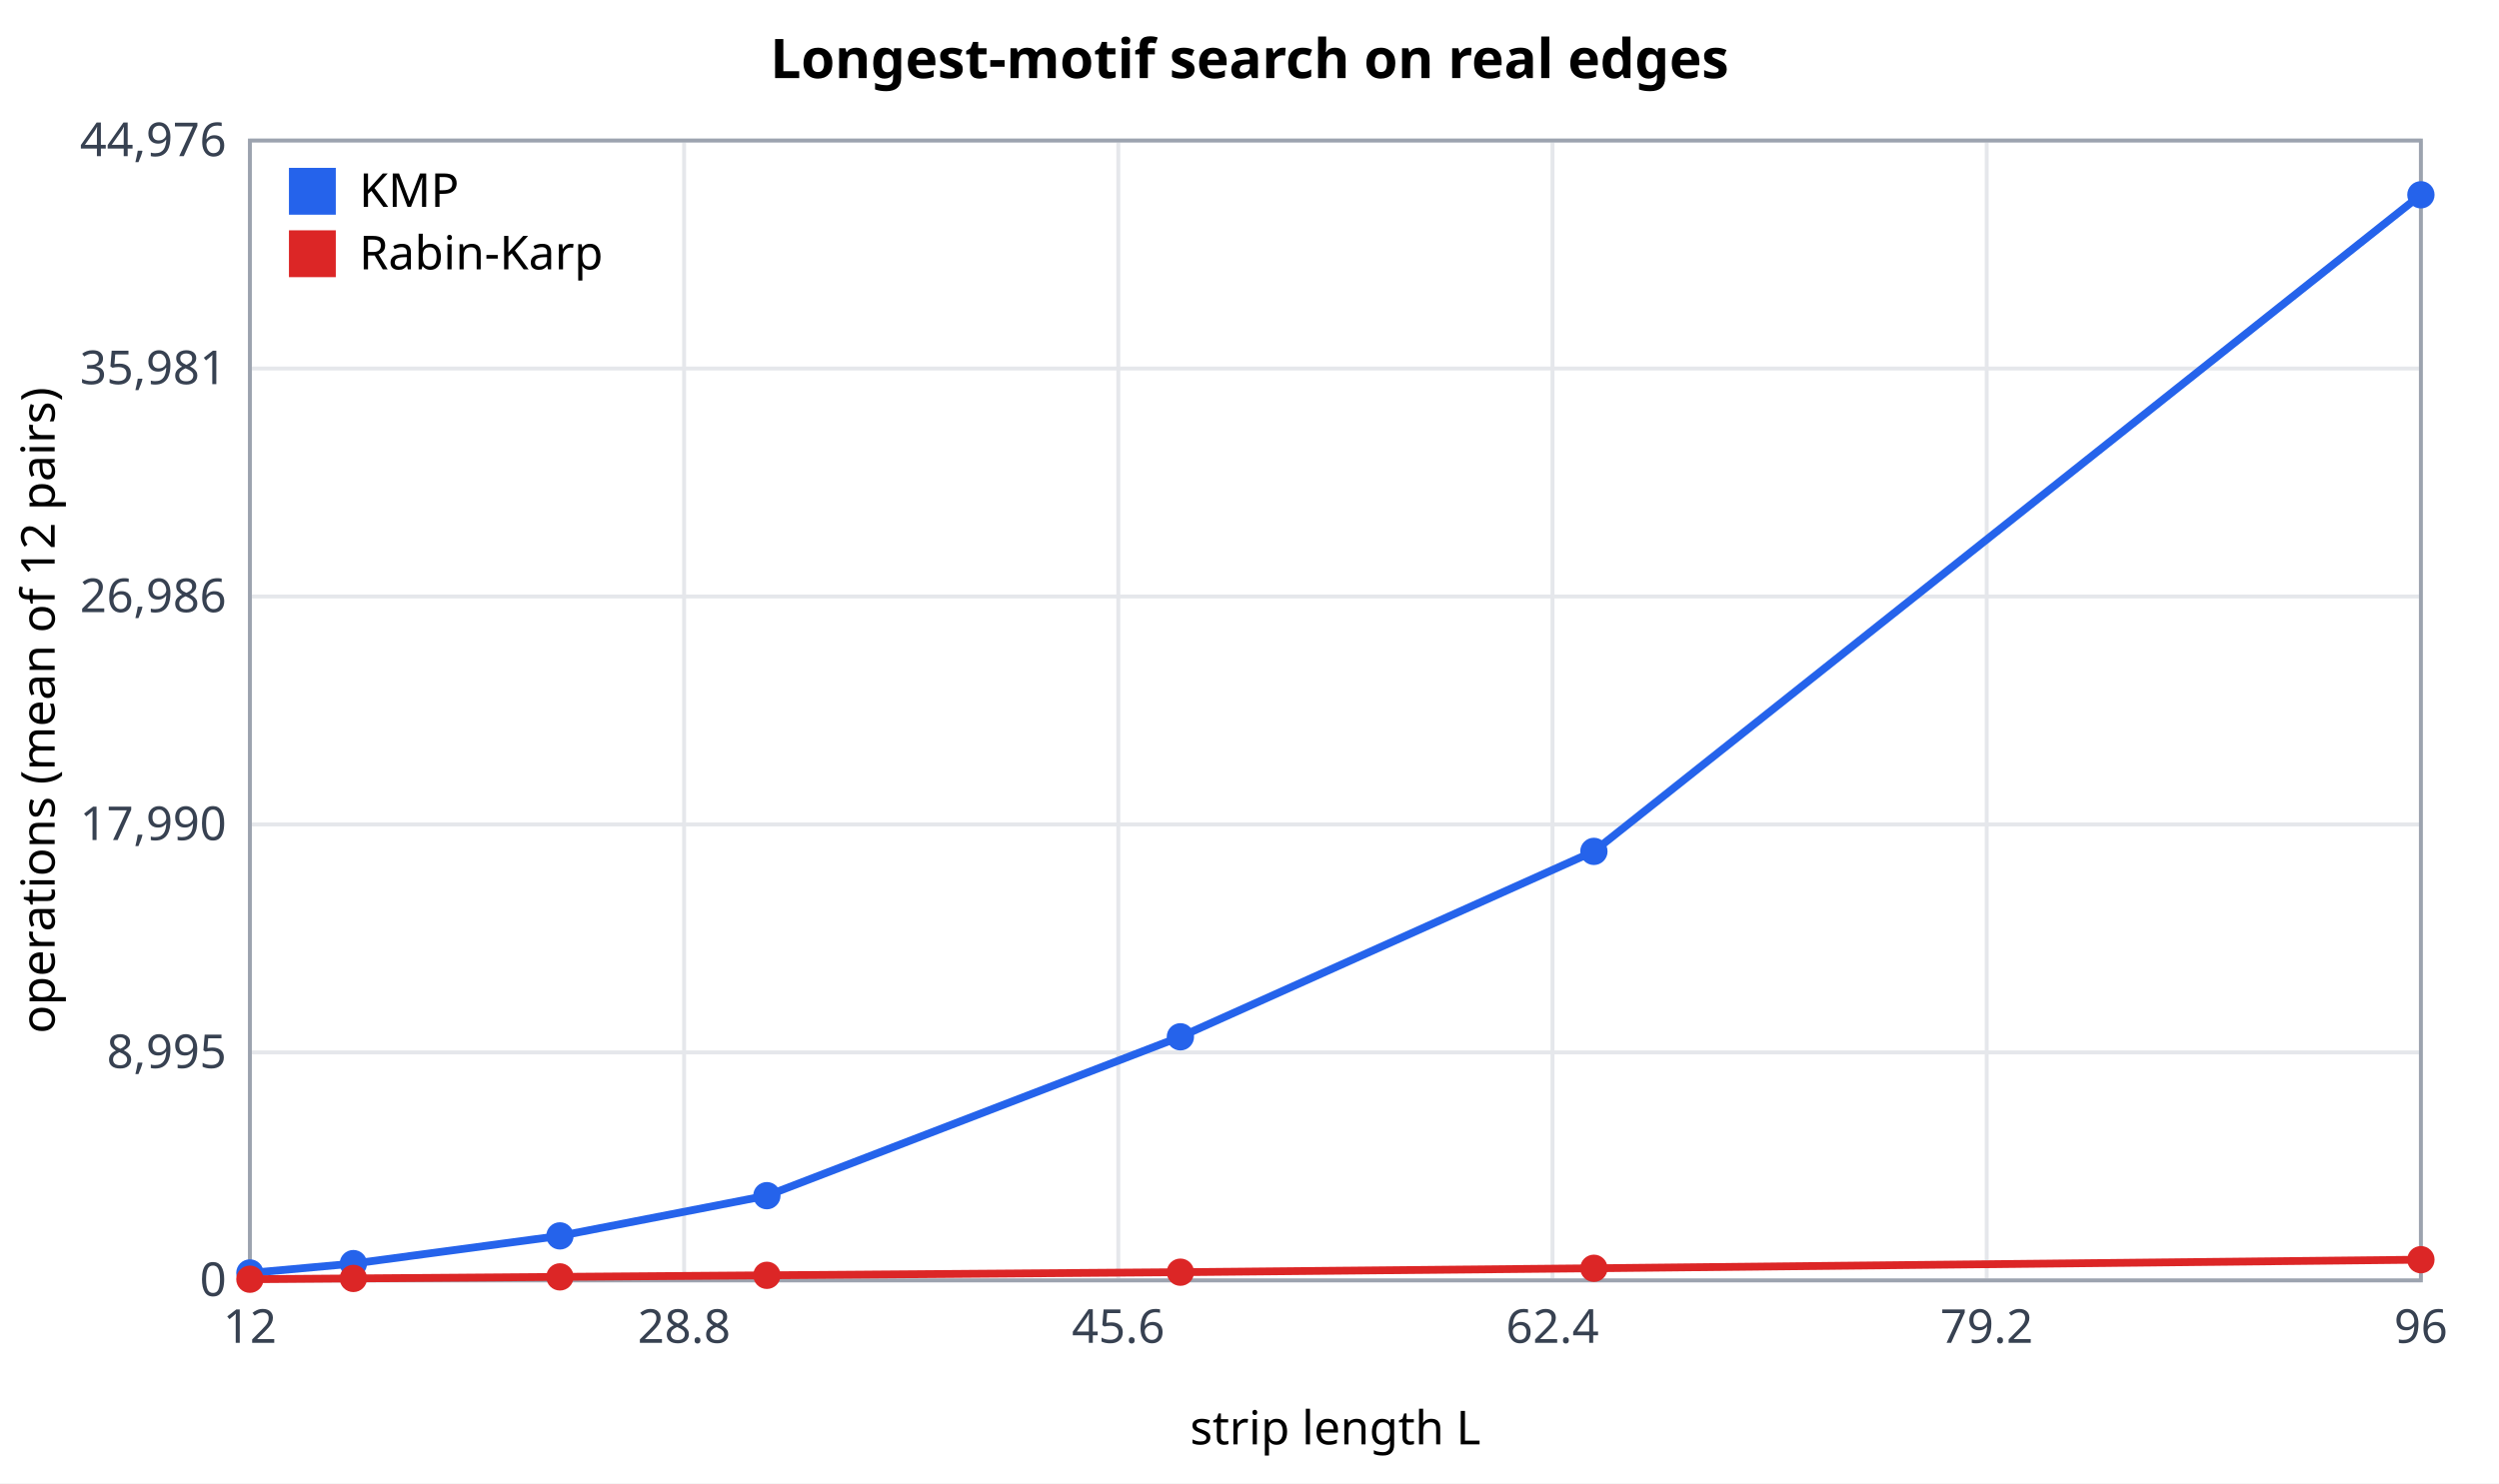
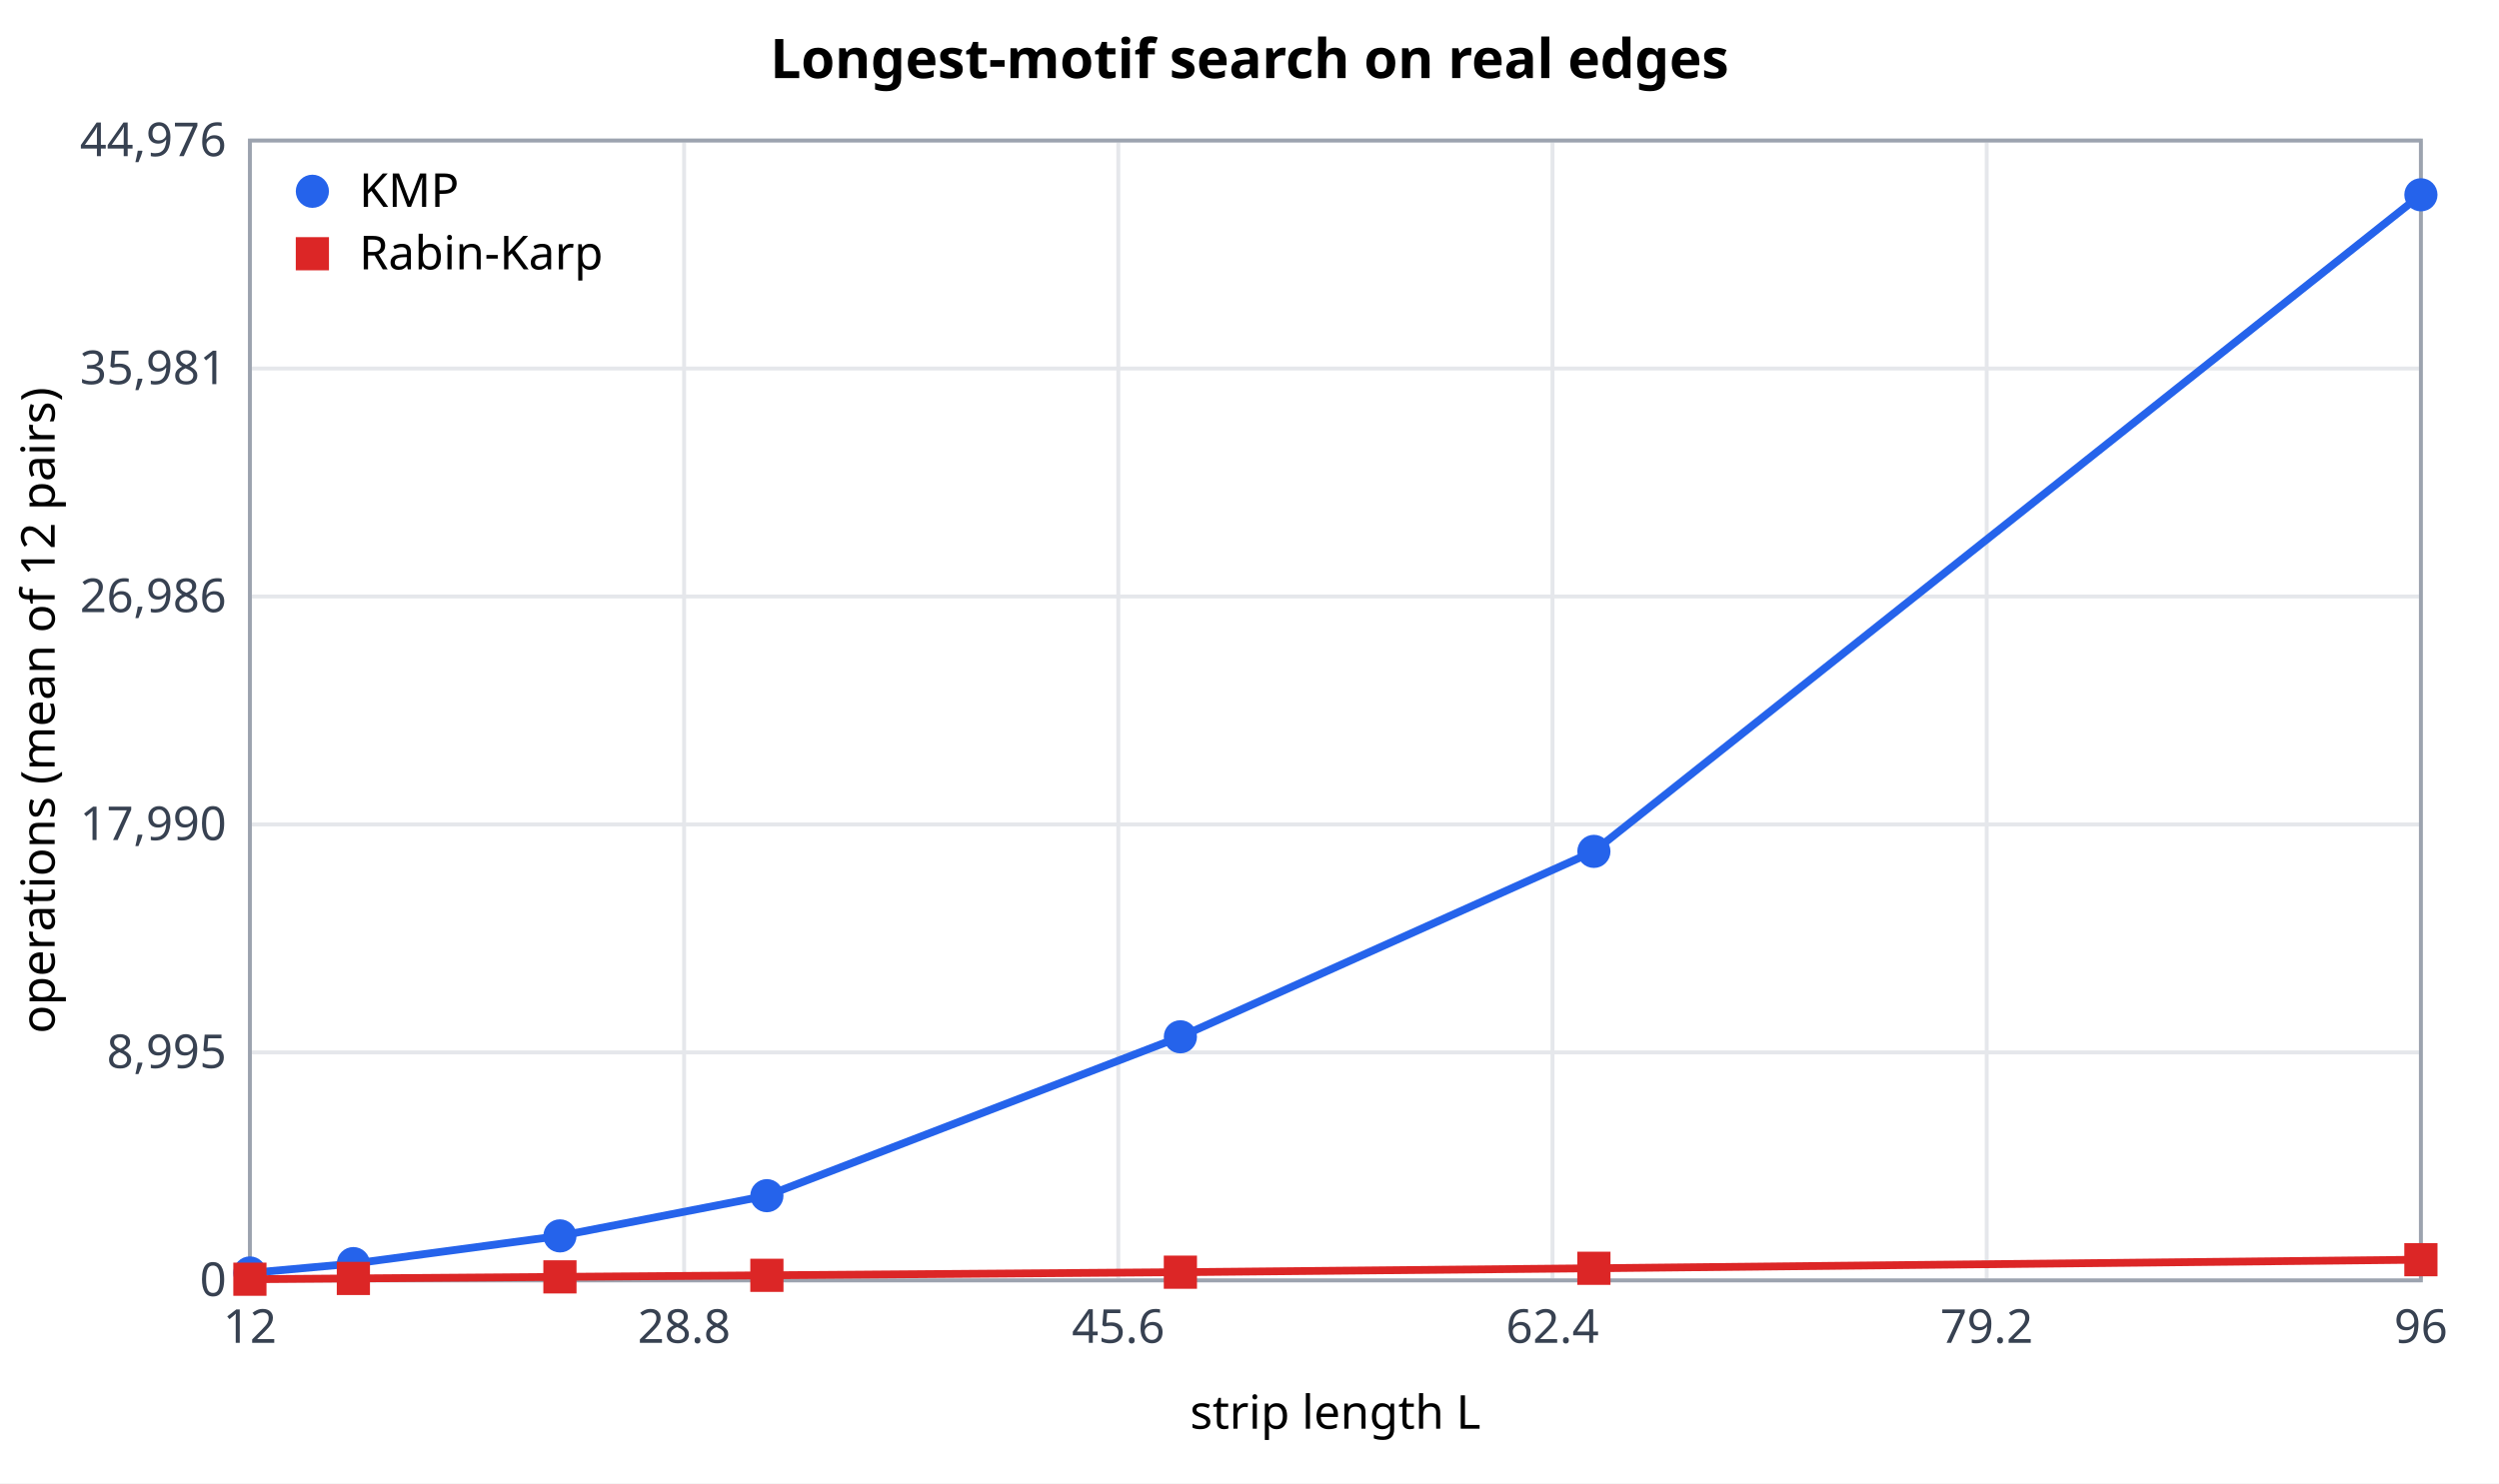
<svg xmlns="http://www.w3.org/2000/svg" width="640" height="380" viewBox="0 0 640 380" font-family="sans-serif" font-size="12">
  <rect width="640" height="380" fill="#ffffff" />
  <text x="320.0" y="20" text-anchor="middle" font-size="14" font-weight="bold">Longest-motif search on real edges</text>
  <line x1="64.0" y1="36" x2="64.0" y2="328" stroke="#e5e7eb" />
+   <text x="64.0" y="344" text-anchor="middle" fill="#374151">12</text>
+   <line x1="175.2" y1="36" x2="175.2" y2="328" stroke="#e5e7eb" />
+   <text x="175.2" y="344" text-anchor="middle" fill="#374151">28.8</text>
+   <line x1="286.4" y1="36" x2="286.4" y2="328" stroke="#e5e7eb" />
+   <text x="286.4" y="344" text-anchor="middle" fill="#374151">45.6</text>
+   <line x1="397.6" y1="36" x2="397.6" y2="328" stroke="#e5e7eb" />
+   <text x="397.6" y="344" text-anchor="middle" fill="#374151">62.4</text>
+   <line x1="508.8" y1="36" x2="508.8" y2="328" stroke="#e5e7eb" />
+   <text x="508.8" y="344" text-anchor="middle" fill="#374151">79.2</text>
+   <line x1="620.0" y1="36" x2="620.0" y2="328" stroke="#e5e7eb" />
+   <text x="620.0" y="344" text-anchor="middle" fill="#374151">96</text>
  <line x1="64" y1="328.0" x2="620" y2="328.0" stroke="#e5e7eb" />
-   <text x="64.0" y="344" text-anchor="middle" fill="#374151">12</text>
  <text x="58" y="332.0" text-anchor="end" fill="#374151">0</text>
-   <line x1="175.2" y1="36" x2="175.2" y2="328" stroke="#e5e7eb" />
  <line x1="64" y1="269.6" x2="620" y2="269.6" stroke="#e5e7eb" />
-   <text x="175.2" y="344" text-anchor="middle" fill="#374151">28.8</text>
  <text x="58" y="273.6" text-anchor="end" fill="#374151">8,995</text>
-   <line x1="286.4" y1="36" x2="286.4" y2="328" stroke="#e5e7eb" />
  <line x1="64" y1="211.2" x2="620" y2="211.2" stroke="#e5e7eb" />
-   <text x="286.4" y="344" text-anchor="middle" fill="#374151">45.6</text>
  <text x="58" y="215.2" text-anchor="end" fill="#374151">17,990</text>
-   <line x1="397.6" y1="36" x2="397.6" y2="328" stroke="#e5e7eb" />
  <line x1="64" y1="152.8" x2="620" y2="152.8" stroke="#e5e7eb" />
-   <text x="397.6" y="344" text-anchor="middle" fill="#374151">62.4</text>
  <text x="58" y="156.8" text-anchor="end" fill="#374151">26,986</text>
-   <line x1="508.8" y1="36" x2="508.8" y2="328" stroke="#e5e7eb" />
  <line x1="64" y1="94.4" x2="620" y2="94.4" stroke="#e5e7eb" />
-   <text x="508.8" y="344" text-anchor="middle" fill="#374151">79.2</text>
  <text x="58" y="98.4" text-anchor="end" fill="#374151">35,981</text>
-   <line x1="620.0" y1="36" x2="620.0" y2="328" stroke="#e5e7eb" />
  <line x1="64" y1="36.0" x2="620" y2="36.0" stroke="#e5e7eb" />
-   <text x="620.0" y="344" text-anchor="middle" fill="#374151">96</text>
  <text x="58" y="40.0" text-anchor="end" fill="#374151">44,976</text>
  <rect x="64" y="36" width="556" height="292" fill="none" stroke="#9ca3af" />
-   <text x="342.0" y="370" text-anchor="middle">strip length L</text>
+   <text x="342.0" y="366" text-anchor="middle">strip length L</text>
  <text x="14" y="182.0" text-anchor="middle" transform="rotate(-90 14 182.0)">operations (mean of 12 pairs)</text>
  <polyline points="64.0,326.1 90.5,323.7 143.4,316.6 196.4,306.3 302.3,265.6 408.2,218.1 620.0,49.9" fill="none" stroke="#2563eb" stroke-width="2" />
-   <circle cx="64.0" cy="326.1" r="3.5" fill="#2563eb" />
-   <circle cx="90.5" cy="323.7" r="3.5" fill="#2563eb" />
-   <circle cx="143.4" cy="316.6" r="3.5" fill="#2563eb" />
-   <circle cx="196.4" cy="306.3" r="3.5" fill="#2563eb" />
-   <circle cx="302.3" cy="265.6" r="3.5" fill="#2563eb" />
-   <circle cx="408.2" cy="218.1" r="3.5" fill="#2563eb" />
-   <circle cx="620.0" cy="49.9" r="3.5" fill="#2563eb" />
-   <rect x="74" y="43" width="12" height="12" fill="#2563eb" />
+   <circle cx="64.0" cy="326.1" r="3.5" fill="#2563eb" stroke="#2563eb" stroke-width="1.5" />
+   <circle cx="90.5" cy="323.7" r="3.5" fill="#2563eb" stroke="#2563eb" stroke-width="1.5" />
+   <circle cx="143.4" cy="316.6" r="3.5" fill="#2563eb" stroke="#2563eb" stroke-width="1.5" />
+   <circle cx="196.4" cy="306.3" r="3.5" fill="#2563eb" stroke="#2563eb" stroke-width="1.5" />
+   <circle cx="302.3" cy="265.6" r="3.5" fill="#2563eb" stroke="#2563eb" stroke-width="1.5" />
+   <circle cx="408.2" cy="218.1" r="3.5" fill="#2563eb" stroke="#2563eb" stroke-width="1.5" />
+   <circle cx="620.0" cy="49.9" r="3.5" fill="#2563eb" stroke="#2563eb" stroke-width="1.5" />
+   <circle cx="80.0" cy="49.0" r="3.5" fill="#2563eb" stroke="#2563eb" stroke-width="1.5" />
  <text x="92" y="53">KMP</text>
  <polyline points="64.0,327.7 90.5,327.5 143.4,327.1 196.4,326.7 302.3,325.9 408.2,324.9 620.0,322.7" fill="none" stroke="#dc2626" stroke-width="2" />
-   <circle cx="64.0" cy="327.7" r="3.5" fill="#dc2626" />
-   <circle cx="90.5" cy="327.5" r="3.5" fill="#dc2626" />
-   <circle cx="143.4" cy="327.1" r="3.5" fill="#dc2626" />
-   <circle cx="196.4" cy="326.7" r="3.5" fill="#dc2626" />
-   <circle cx="302.3" cy="325.9" r="3.5" fill="#dc2626" />
-   <circle cx="408.2" cy="324.9" r="3.5" fill="#dc2626" />
-   <circle cx="620.0" cy="322.7" r="3.5" fill="#dc2626" />
-   <rect x="74" y="59" width="12" height="12" fill="#dc2626" />
+   <rect x="60.5" y="324.2" width="7" height="7" fill="#dc2626" stroke="#dc2626" stroke-width="1.5" />
+   <rect x="87.0" y="324.0" width="7" height="7" fill="#dc2626" stroke="#dc2626" stroke-width="1.5" />
+   <rect x="139.9" y="323.6" width="7" height="7" fill="#dc2626" stroke="#dc2626" stroke-width="1.5" />
+   <rect x="192.9" y="323.2" width="7" height="7" fill="#dc2626" stroke="#dc2626" stroke-width="1.5" />
+   <rect x="298.8" y="322.4" width="7" height="7" fill="#dc2626" stroke="#dc2626" stroke-width="1.5" />
+   <rect x="404.7" y="321.4" width="7" height="7" fill="#dc2626" stroke="#dc2626" stroke-width="1.5" />
+   <rect x="616.5" y="319.2" width="7" height="7" fill="#dc2626" stroke="#dc2626" stroke-width="1.5" />
+   <rect x="76.5" y="61.5" width="7" height="7" fill="#dc2626" stroke="#dc2626" stroke-width="1.5" />
  <text x="92" y="69">Rabin-Karp</text>
</svg>
